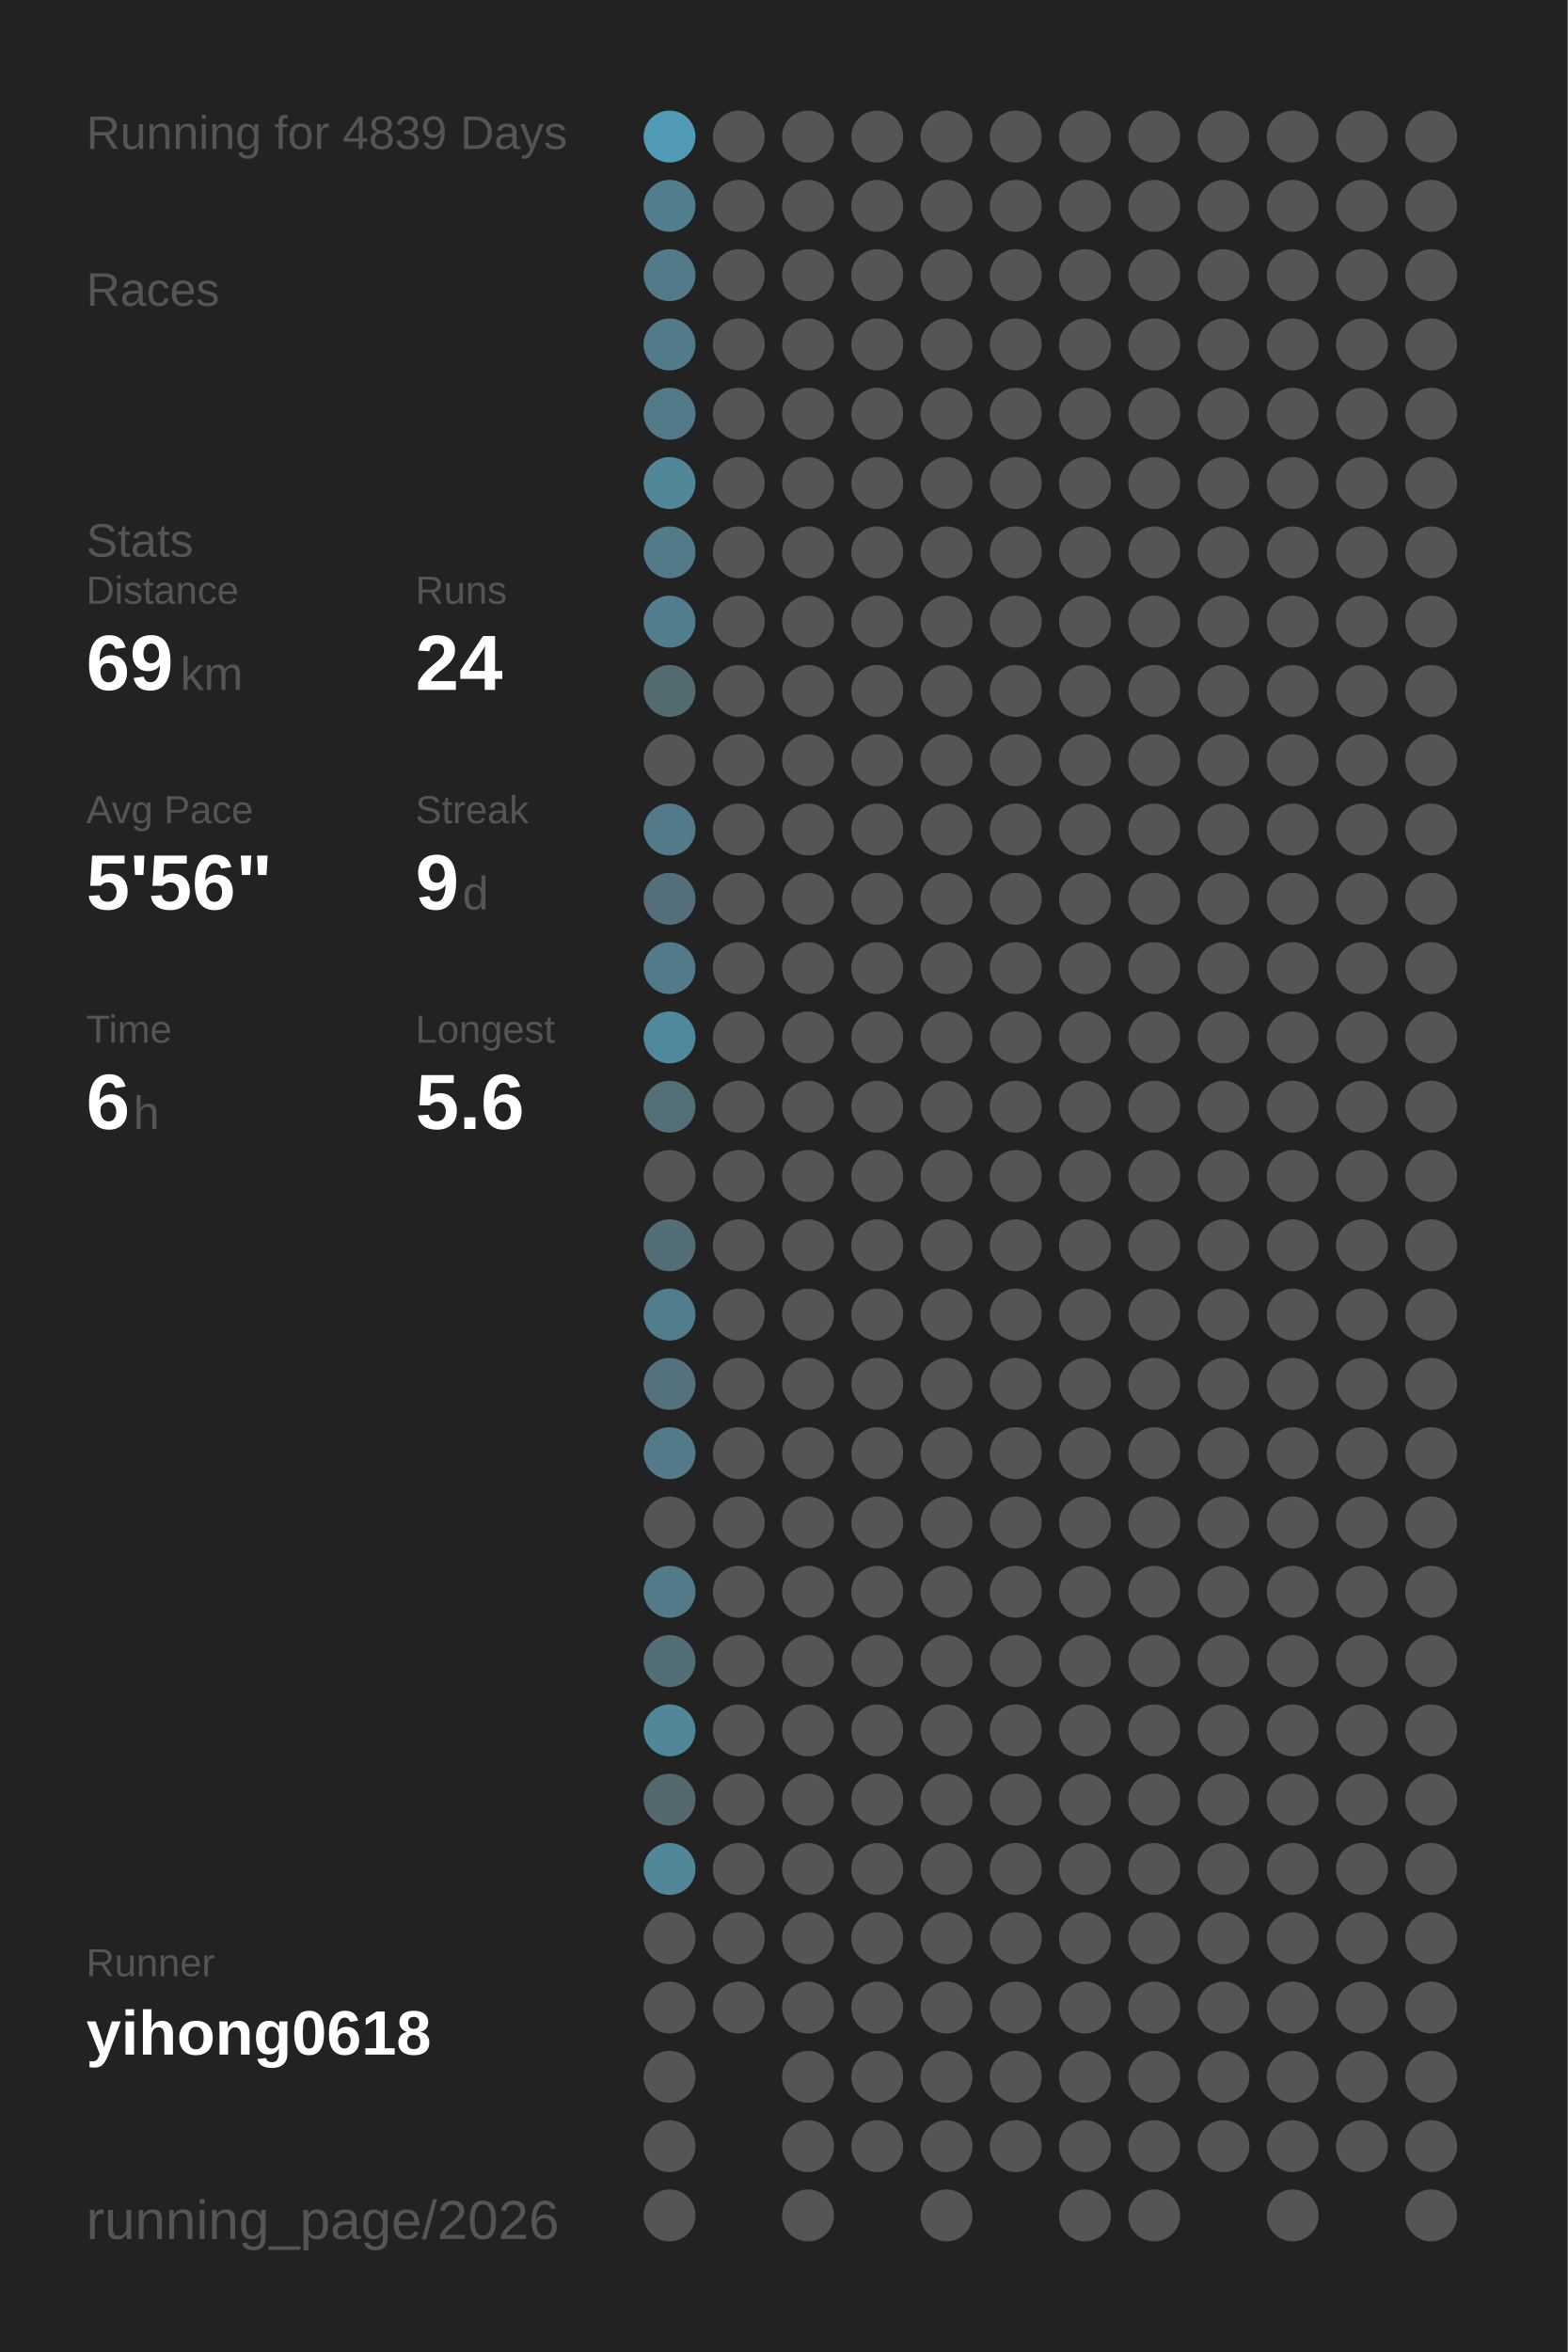
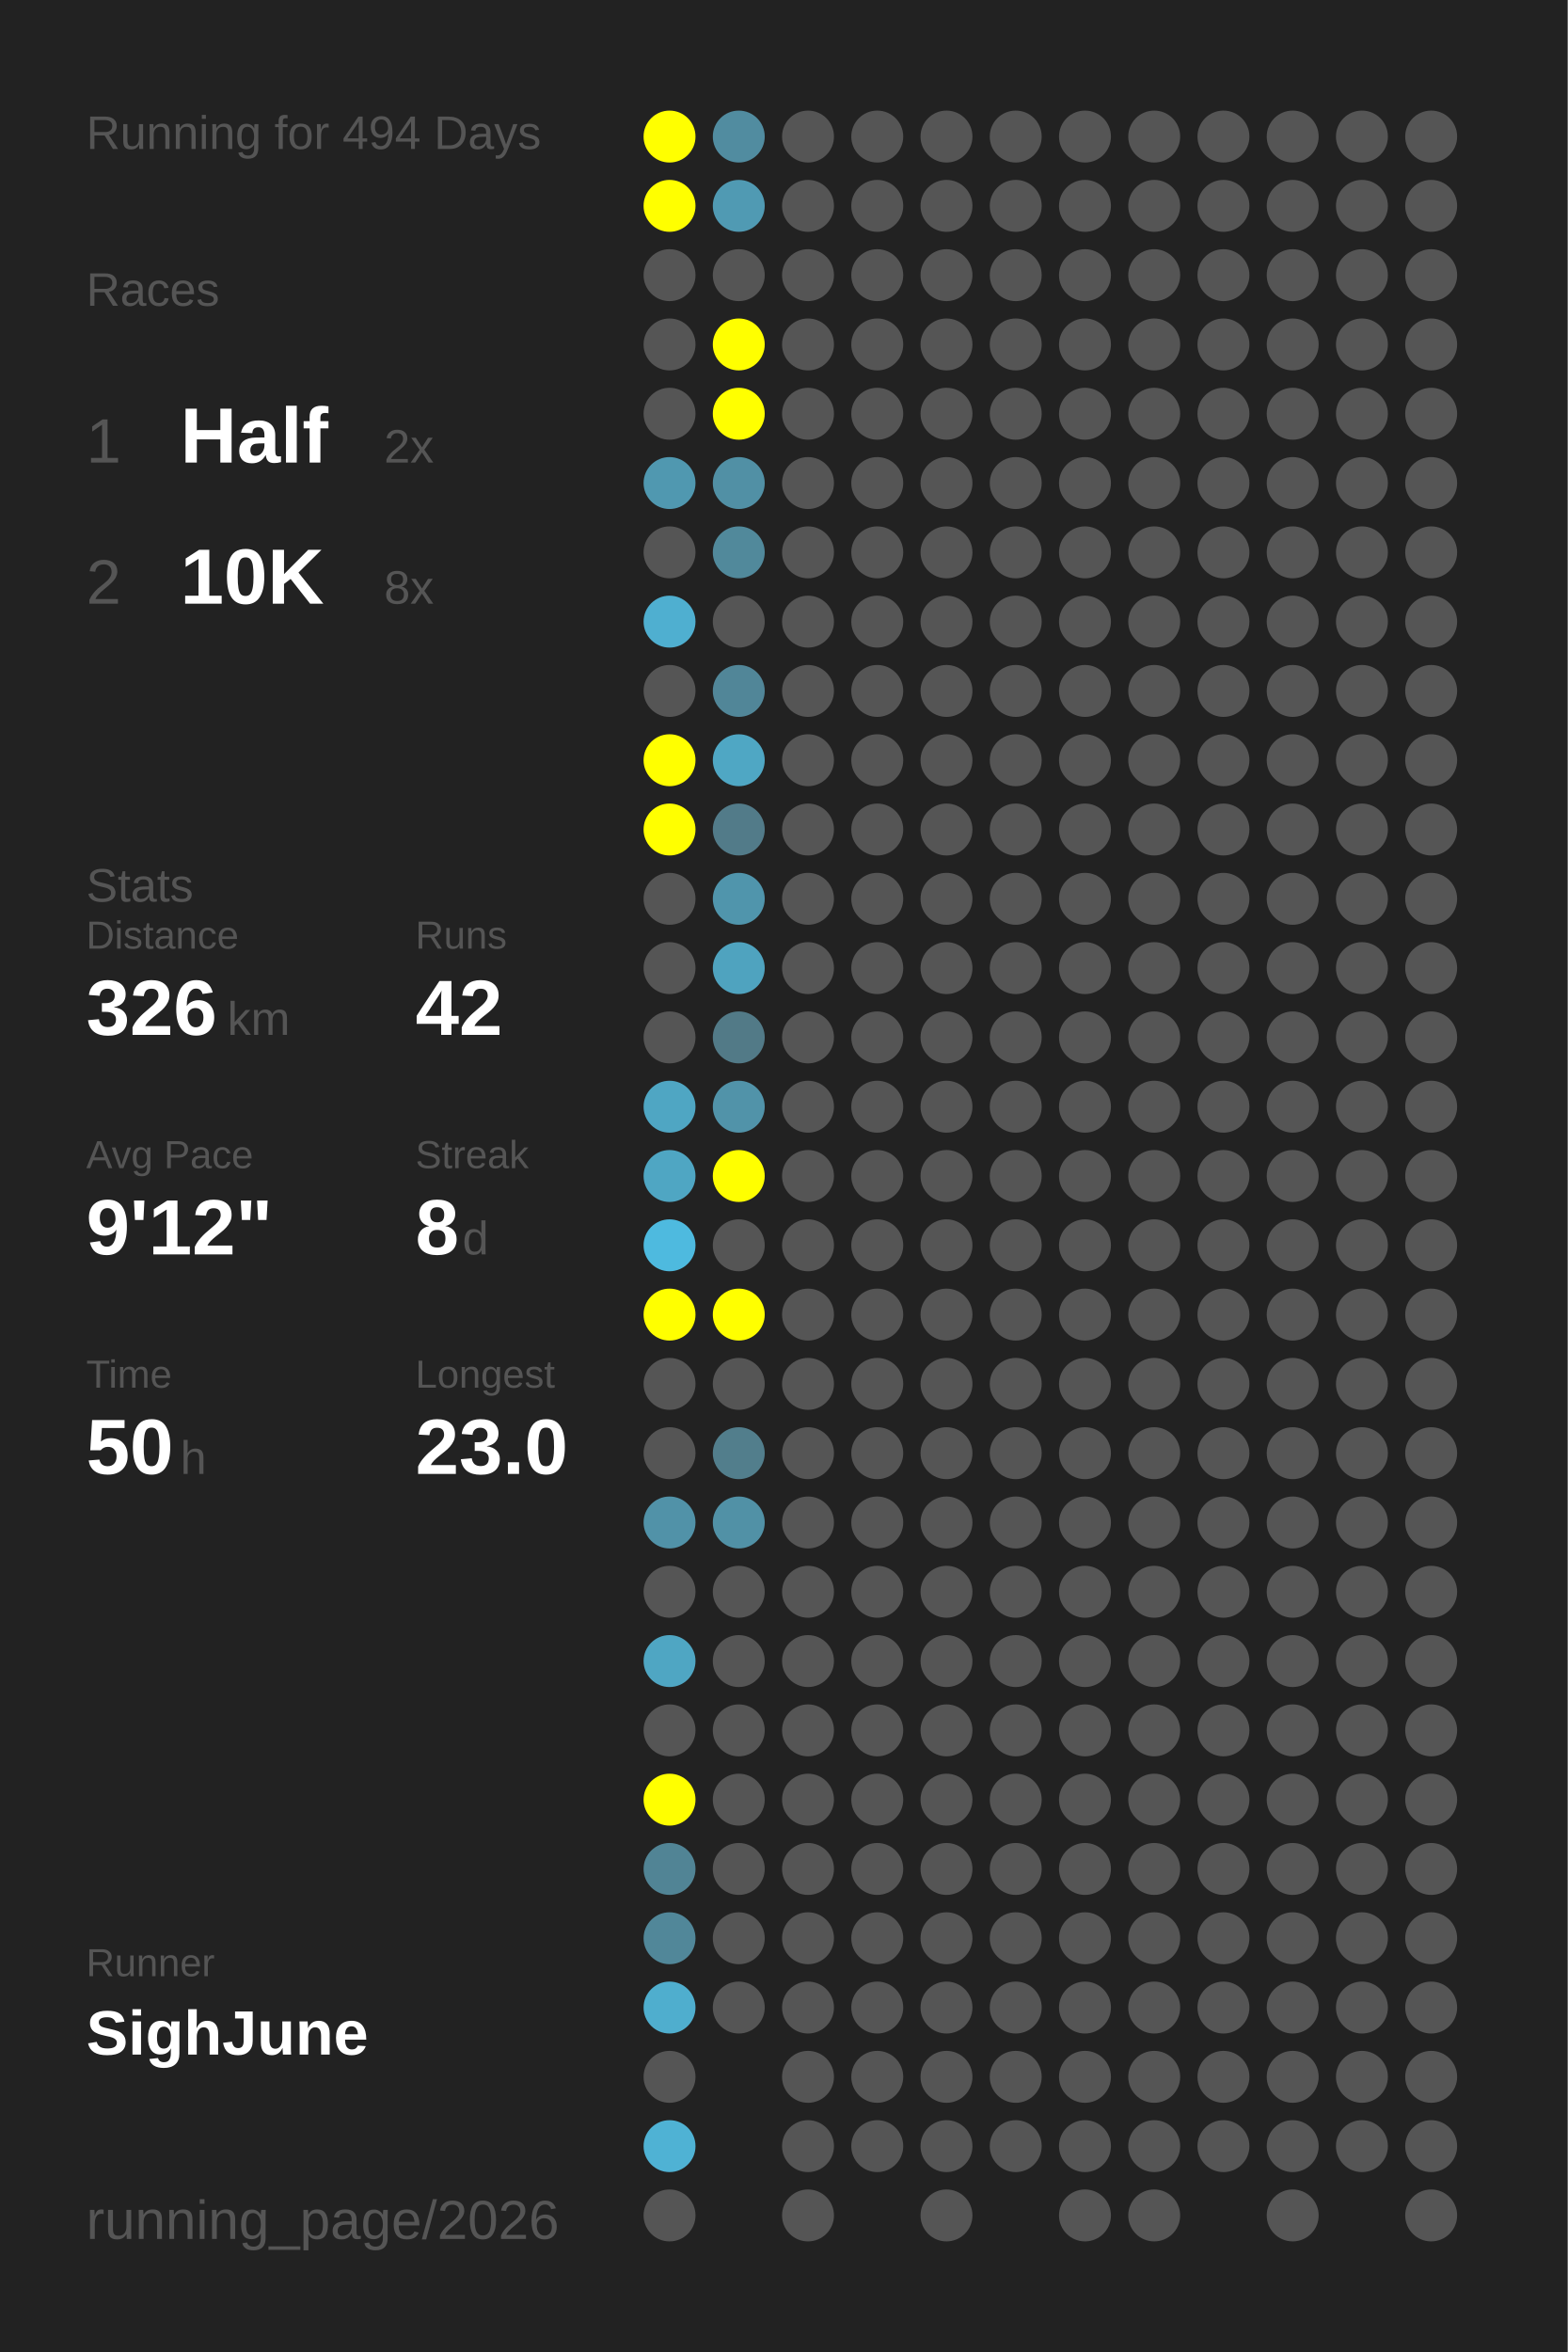
<svg xmlns="http://www.w3.org/2000/svg" baseProfile="full" height="300mm" version="1.1" viewBox="0,0,200,300" width="200mm">
  <defs />
  <rect fill="#222222" height="300" width="200" x="0" y="0" />
-   <text fill="#555555" style="font-size:6px; font-family:Arial;" x="11" y="19">Running for 4839 Days</text>
+   <text fill="#555555" style="font-size:6px; font-family:Arial;" x="11" y="19">Running for 494 Days</text>
  <text fill="#555555" style="font-size:6px; font-family:Arial;" x="11" y="39">Races</text>
-   <text fill="#555555" style="font-size:6px; font-family:Arial;" x="11" y="71">Stats</text>
-   <text fill="#555555" style="font-size:5px; font-family:Arial;" x="11" y="77">Distance</text>
-   <text fill="#FFFFFF" style="font-size:10px; font-family:Arial; font-weight:bold;" x="11" y="88">69</text>
-   <text fill="#555555" style="font-size:6px; font-family:Arial;" x="23" y="88">km</text>
-   <text fill="#555555" style="font-size:5px; font-family:Arial;" x="53" y="77">Runs</text>
-   <text fill="#FFFFFF" style="font-size:10px; font-family:Arial; font-weight:bold;" x="53" y="88">24</text>
-   <text fill="#555555" style="font-size:5px; font-family:Arial;" x="11" y="105">Avg Pace</text>
-   <text fill="#FFFFFF" style="font-size:10px; font-family:Arial; font-weight:bold;" x="11" y="116">5'56"</text>
-   <text fill="#555555" style="font-size:5px; font-family:Arial;" x="53" y="105">Streak</text>
-   <text fill="#FFFFFF" style="font-size:10px; font-family:Arial; font-weight:bold;" x="53" y="116">9</text>
-   <text fill="#555555" style="font-size:6px; font-family:Arial;" x="59" y="116">d</text>
-   <text fill="#555555" style="font-size:5px; font-family:Arial;" x="11" y="133">Time</text>
-   <text fill="#FFFFFF" style="font-size:10px; font-family:Arial; font-weight:bold;" x="11" y="144">6</text>
-   <text fill="#555555" style="font-size:6px; font-family:Arial;" x="17" y="144">h</text>
-   <text fill="#555555" style="font-size:5px; font-family:Arial;" x="53" y="133">Longest</text>
-   <text fill="#FFFFFF" style="font-size:10px; font-family:Arial; font-weight:bold;" x="53" y="144">5.6</text>
+   <text fill="#555555" style="font-size:8px; font-family:Arial;" x="11" y="59">1</text>
+   <text fill="#FFFFFF" style="font-size:10px; font-family:Arial; font-weight:bold;" x="23" y="59">Half</text>
+   <text fill="#555555" style="font-size:6px; font-family:Arial;" x="49" y="59">2x</text>
+   <text fill="#555555" style="font-size:8px; font-family:Arial;" x="11" y="77">2</text>
+   <text fill="#FFFFFF" style="font-size:10px; font-family:Arial; font-weight:bold;" x="23" y="77">10K</text>
+   <text fill="#555555" style="font-size:6px; font-family:Arial;" x="49" y="77">8x</text>
+   <text fill="#555555" style="font-size:6px; font-family:Arial;" x="11" y="115">Stats</text>
+   <text fill="#555555" style="font-size:5px; font-family:Arial;" x="11" y="121">Distance</text>
+   <text fill="#FFFFFF" style="font-size:10px; font-family:Arial; font-weight:bold;" x="11" y="132">326</text>
+   <text fill="#555555" style="font-size:6px; font-family:Arial;" x="29" y="132">km</text>
+   <text fill="#555555" style="font-size:5px; font-family:Arial;" x="53" y="121">Runs</text>
+   <text fill="#FFFFFF" style="font-size:10px; font-family:Arial; font-weight:bold;" x="53" y="132">42</text>
+   <text fill="#555555" style="font-size:5px; font-family:Arial;" x="11" y="149">Avg Pace</text>
+   <text fill="#FFFFFF" style="font-size:10px; font-family:Arial; font-weight:bold;" x="11" y="160">9'12"</text>
+   <text fill="#555555" style="font-size:5px; font-family:Arial;" x="53" y="149">Streak</text>
+   <text fill="#FFFFFF" style="font-size:10px; font-family:Arial; font-weight:bold;" x="53" y="160">8</text>
+   <text fill="#555555" style="font-size:6px; font-family:Arial;" x="59" y="160">d</text>
+   <text fill="#555555" style="font-size:5px; font-family:Arial;" x="11" y="177">Time</text>
+   <text fill="#FFFFFF" style="font-size:10px; font-family:Arial; font-weight:bold;" x="11" y="188">50</text>
+   <text fill="#555555" style="font-size:6px; font-family:Arial;" x="23" y="188">h</text>
+   <text fill="#555555" style="font-size:5px; font-family:Arial;" x="53" y="177">Longest</text>
+   <text fill="#FFFFFF" style="font-size:10px; font-family:Arial; font-weight:bold;" x="53" y="188">23.0</text>
  <text fill="#555555" style="font-size:5px; font-family:Arial;" x="11" y="252.065">Runner</text>
-   <text fill="#FFFFFF" style="font-size:8px; font-family:Arial; font-weight:bold;" x="11" y="262.065">yihong0618</text>
+   <text fill="#FFFFFF" style="font-size:8px; font-family:Arial; font-weight:bold;" x="11" y="262.065">SighJune</text>
  <text fill="#555555" style="font-size:7px; font-family:Arial;" x="11" y="285.581">running_page/2026</text>
-   <circle cx="85.417" cy="17.419" fill="#509ab3" r="3.312" />
-   <circle cx="85.417" cy="26.258" fill="#527f8e" r="3.312" />
-   <circle cx="85.417" cy="35.097" fill="#527a88" r="3.312" />
-   <circle cx="85.417" cy="43.935" fill="#527a88" r="3.312" />
-   <circle cx="85.417" cy="52.774" fill="#527a88" r="3.312" />
-   <circle cx="85.417" cy="61.613" fill="#518799" r="3.312" />
-   <circle cx="85.417" cy="70.452" fill="#527a88" r="3.312" />
-   <circle cx="85.417" cy="79.29" fill="#527d8c" r="3.312" />
-   <circle cx="85.417" cy="88.129" fill="#536a71" r="3.312" />
-   <circle cx="85.417" cy="96.968" fill="#555555" r="3.312" />
-   <circle cx="85.417" cy="105.806" fill="#527a88" r="3.312" />
-   <circle cx="85.417" cy="114.645" fill="#536f79" r="3.312" />
-   <circle cx="85.417" cy="123.484" fill="#527a88" r="3.312" />
-   <circle cx="85.417" cy="132.323" fill="#51899c" r="3.312" />
-   <circle cx="85.417" cy="141.161" fill="#536f78" r="3.312" />
-   <circle cx="85.417" cy="150" fill="#555555" r="3.312" />
-   <circle cx="85.417" cy="158.839" fill="#536e77" r="3.312" />
-   <circle cx="85.417" cy="167.677" fill="#527d8c" r="3.312" />
-   <circle cx="85.417" cy="176.516" fill="#53727d" r="3.312" />
-   <circle cx="85.417" cy="185.355" fill="#527a88" r="3.312" />
-   <circle cx="85.417" cy="194.194" fill="#555555" r="3.312" />
-   <circle cx="85.417" cy="203.032" fill="#527a88" r="3.312" />
-   <circle cx="85.417" cy="211.871" fill="#536e77" r="3.312" />
-   <circle cx="85.417" cy="220.71" fill="#518799" r="3.312" />
-   <circle cx="85.417" cy="229.548" fill="#53686f" r="3.312" />
-   <circle cx="85.417" cy="238.387" fill="#518799" r="3.312" />
-   <circle cx="85.417" cy="247.226" fill="#555555" r="3.312" />
-   <circle cx="85.417" cy="256.065" fill="#555555" r="3.312" />
+   <circle cx="85.417" cy="17.419" fill="#FFFF00" r="3.312" />
+   <circle cx="85.417" cy="26.258" fill="#FFFF00" r="3.312" />
+   <circle cx="85.417" cy="35.097" fill="#555555" r="3.312" />
+   <circle cx="85.417" cy="43.935" fill="#555555" r="3.312" />
+   <circle cx="85.417" cy="52.774" fill="#555555" r="3.312" />
+   <circle cx="85.417" cy="61.613" fill="#5098b0" r="3.312" />
+   <circle cx="85.417" cy="70.452" fill="#555555" r="3.312" />
+   <circle cx="85.417" cy="79.29" fill="#4fafd0" r="3.312" />
+   <circle cx="85.417" cy="88.129" fill="#555555" r="3.312" />
+   <circle cx="85.417" cy="96.968" fill="#FFFF00" r="3.312" />
+   <circle cx="85.417" cy="105.806" fill="#FFFF00" r="3.312" />
+   <circle cx="85.417" cy="114.645" fill="#555555" r="3.312" />
+   <circle cx="85.417" cy="123.484" fill="#555555" r="3.312" />
+   <circle cx="85.417" cy="132.323" fill="#555555" r="3.312" />
+   <circle cx="85.417" cy="141.161" fill="#4fa6c3" r="3.312" />
+   <circle cx="85.417" cy="150" fill="#4fa6c3" r="3.312" />
+   <circle cx="85.417" cy="158.839" fill="#4ebadf" r="3.312" />
+   <circle cx="85.417" cy="167.677" fill="#FFFF00" r="3.312" />
+   <circle cx="85.417" cy="176.516" fill="#555555" r="3.312" />
+   <circle cx="85.417" cy="185.355" fill="#555555" r="3.312" />
+   <circle cx="85.417" cy="194.194" fill="#5192a8" r="3.312" />
+   <circle cx="85.417" cy="203.032" fill="#555555" r="3.312" />
+   <circle cx="85.417" cy="211.871" fill="#4fa6c3" r="3.312" />
+   <circle cx="85.417" cy="220.71" fill="#555555" r="3.312" />
+   <circle cx="85.417" cy="229.548" fill="#FFFF00" r="3.312" />
+   <circle cx="85.417" cy="238.387" fill="#518495" r="3.312" />
+   <circle cx="85.417" cy="247.226" fill="#518799" r="3.312" />
+   <circle cx="85.417" cy="256.065" fill="#4faece" r="3.312" />
  <circle cx="85.417" cy="264.903" fill="#555555" r="3.312" />
-   <circle cx="85.417" cy="273.742" fill="#555555" r="3.312" />
+   <circle cx="85.417" cy="273.742" fill="#4fb2d4" r="3.312" />
  <circle cx="85.417" cy="282.581" fill="#555555" r="3.312" />
-   <circle cx="94.25" cy="17.419" fill="#555555" r="3.312" />
-   <circle cx="94.25" cy="26.258" fill="#555555" r="3.312" />
+   <circle cx="94.25" cy="17.419" fill="#518ca0" r="3.312" />
+   <circle cx="94.25" cy="26.258" fill="#509ab3" r="3.312" />
  <circle cx="94.25" cy="35.097" fill="#555555" r="3.312" />
-   <circle cx="94.25" cy="43.935" fill="#555555" r="3.312" />
-   <circle cx="94.25" cy="52.774" fill="#555555" r="3.312" />
-   <circle cx="94.25" cy="61.613" fill="#555555" r="3.312" />
-   <circle cx="94.25" cy="70.452" fill="#555555" r="3.312" />
+   <circle cx="94.25" cy="43.935" fill="#FFFF00" r="3.312" />
+   <circle cx="94.25" cy="52.774" fill="#FFFF00" r="3.312" />
+   <circle cx="94.25" cy="61.613" fill="#5190a5" r="3.312" />
+   <circle cx="94.25" cy="70.452" fill="#51899b" r="3.312" />
  <circle cx="94.25" cy="79.29" fill="#555555" r="3.312" />
-   <circle cx="94.25" cy="88.129" fill="#555555" r="3.312" />
-   <circle cx="94.25" cy="96.968" fill="#555555" r="3.312" />
-   <circle cx="94.25" cy="105.806" fill="#555555" r="3.312" />
-   <circle cx="94.25" cy="114.645" fill="#555555" r="3.312" />
-   <circle cx="94.25" cy="123.484" fill="#555555" r="3.312" />
-   <circle cx="94.25" cy="132.323" fill="#555555" r="3.312" />
-   <circle cx="94.25" cy="141.161" fill="#555555" r="3.312" />
-   <circle cx="94.25" cy="150" fill="#555555" r="3.312" />
+   <circle cx="94.25" cy="88.129" fill="#518698" r="3.312" />
+   <circle cx="94.25" cy="96.968" fill="#4fa7c4" r="3.312" />
+   <circle cx="94.25" cy="105.806" fill="#527b89" r="3.312" />
+   <circle cx="94.25" cy="114.645" fill="#5095ac" r="3.312" />
+   <circle cx="94.25" cy="123.484" fill="#4fa3bf" r="3.312" />
+   <circle cx="94.25" cy="132.323" fill="#527a87" r="3.312" />
+   <circle cx="94.25" cy="141.161" fill="#5193a9" r="3.312" />
+   <circle cx="94.25" cy="150" fill="#FFFF00" r="3.312" />
  <circle cx="94.25" cy="158.839" fill="#555555" r="3.312" />
-   <circle cx="94.25" cy="167.677" fill="#555555" r="3.312" />
+   <circle cx="94.25" cy="167.677" fill="#FFFF00" r="3.312" />
  <circle cx="94.25" cy="176.516" fill="#555555" r="3.312" />
-   <circle cx="94.25" cy="185.355" fill="#555555" r="3.312" />
-   <circle cx="94.25" cy="194.194" fill="#555555" r="3.312" />
+   <circle cx="94.25" cy="185.355" fill="#527e8c" r="3.312" />
+   <circle cx="94.25" cy="194.194" fill="#5191a6" r="3.312" />
  <circle cx="94.25" cy="203.032" fill="#555555" r="3.312" />
  <circle cx="94.25" cy="211.871" fill="#555555" r="3.312" />
  <circle cx="94.25" cy="220.71" fill="#555555" r="3.312" />
  <circle cx="94.25" cy="229.548" fill="#555555" r="3.312" />
  <circle cx="94.25" cy="238.387" fill="#555555" r="3.312" />
  <circle cx="94.25" cy="247.226" fill="#555555" r="3.312" />
  <circle cx="94.25" cy="256.065" fill="#555555" r="3.312" />
  <circle cx="103.083" cy="17.419" fill="#555555" r="3.312" />
  <circle cx="103.083" cy="26.258" fill="#555555" r="3.312" />
  <circle cx="103.083" cy="35.097" fill="#555555" r="3.312" />
  <circle cx="103.083" cy="43.935" fill="#555555" r="3.312" />
  <circle cx="103.083" cy="52.774" fill="#555555" r="3.312" />
  <circle cx="103.083" cy="61.613" fill="#555555" r="3.312" />
  <circle cx="103.083" cy="70.452" fill="#555555" r="3.312" />
  <circle cx="103.083" cy="79.29" fill="#555555" r="3.312" />
  <circle cx="103.083" cy="88.129" fill="#555555" r="3.312" />
  <circle cx="103.083" cy="96.968" fill="#555555" r="3.312" />
  <circle cx="103.083" cy="105.806" fill="#555555" r="3.312" />
  <circle cx="103.083" cy="114.645" fill="#555555" r="3.312" />
  <circle cx="103.083" cy="123.484" fill="#555555" r="3.312" />
  <circle cx="103.083" cy="132.323" fill="#555555" r="3.312" />
  <circle cx="103.083" cy="141.161" fill="#555555" r="3.312" />
  <circle cx="103.083" cy="150" fill="#555555" r="3.312" />
  <circle cx="103.083" cy="158.839" fill="#555555" r="3.312" />
  <circle cx="103.083" cy="167.677" fill="#555555" r="3.312" />
  <circle cx="103.083" cy="176.516" fill="#555555" r="3.312" />
  <circle cx="103.083" cy="185.355" fill="#555555" r="3.312" />
  <circle cx="103.083" cy="194.194" fill="#555555" r="3.312" />
  <circle cx="103.083" cy="203.032" fill="#555555" r="3.312" />
  <circle cx="103.083" cy="211.871" fill="#555555" r="3.312" />
  <circle cx="103.083" cy="220.71" fill="#555555" r="3.312" />
  <circle cx="103.083" cy="229.548" fill="#555555" r="3.312" />
  <circle cx="103.083" cy="238.387" fill="#555555" r="3.312" />
  <circle cx="103.083" cy="247.226" fill="#555555" r="3.312" />
  <circle cx="103.083" cy="256.065" fill="#555555" r="3.312" />
  <circle cx="103.083" cy="264.903" fill="#555555" r="3.312" />
  <circle cx="103.083" cy="273.742" fill="#555555" r="3.312" />
  <circle cx="103.083" cy="282.581" fill="#555555" r="3.312" />
  <circle cx="111.917" cy="17.419" fill="#555555" r="3.312" />
  <circle cx="111.917" cy="26.258" fill="#555555" r="3.312" />
  <circle cx="111.917" cy="35.097" fill="#555555" r="3.312" />
  <circle cx="111.917" cy="43.935" fill="#555555" r="3.312" />
  <circle cx="111.917" cy="52.774" fill="#555555" r="3.312" />
  <circle cx="111.917" cy="61.613" fill="#555555" r="3.312" />
  <circle cx="111.917" cy="70.452" fill="#555555" r="3.312" />
  <circle cx="111.917" cy="79.29" fill="#555555" r="3.312" />
  <circle cx="111.917" cy="88.129" fill="#555555" r="3.312" />
  <circle cx="111.917" cy="96.968" fill="#555555" r="3.312" />
  <circle cx="111.917" cy="105.806" fill="#555555" r="3.312" />
  <circle cx="111.917" cy="114.645" fill="#555555" r="3.312" />
  <circle cx="111.917" cy="123.484" fill="#555555" r="3.312" />
  <circle cx="111.917" cy="132.323" fill="#555555" r="3.312" />
  <circle cx="111.917" cy="141.161" fill="#555555" r="3.312" />
  <circle cx="111.917" cy="150" fill="#555555" r="3.312" />
  <circle cx="111.917" cy="158.839" fill="#555555" r="3.312" />
  <circle cx="111.917" cy="167.677" fill="#555555" r="3.312" />
  <circle cx="111.917" cy="176.516" fill="#555555" r="3.312" />
  <circle cx="111.917" cy="185.355" fill="#555555" r="3.312" />
  <circle cx="111.917" cy="194.194" fill="#555555" r="3.312" />
  <circle cx="111.917" cy="203.032" fill="#555555" r="3.312" />
  <circle cx="111.917" cy="211.871" fill="#555555" r="3.312" />
  <circle cx="111.917" cy="220.71" fill="#555555" r="3.312" />
  <circle cx="111.917" cy="229.548" fill="#555555" r="3.312" />
  <circle cx="111.917" cy="238.387" fill="#555555" r="3.312" />
  <circle cx="111.917" cy="247.226" fill="#555555" r="3.312" />
  <circle cx="111.917" cy="256.065" fill="#555555" r="3.312" />
  <circle cx="111.917" cy="264.903" fill="#555555" r="3.312" />
  <circle cx="111.917" cy="273.742" fill="#555555" r="3.312" />
  <circle cx="120.75" cy="17.419" fill="#555555" r="3.312" />
  <circle cx="120.75" cy="26.258" fill="#555555" r="3.312" />
  <circle cx="120.75" cy="35.097" fill="#555555" r="3.312" />
  <circle cx="120.75" cy="43.935" fill="#555555" r="3.312" />
  <circle cx="120.75" cy="52.774" fill="#555555" r="3.312" />
  <circle cx="120.75" cy="61.613" fill="#555555" r="3.312" />
  <circle cx="120.75" cy="70.452" fill="#555555" r="3.312" />
  <circle cx="120.75" cy="79.29" fill="#555555" r="3.312" />
  <circle cx="120.75" cy="88.129" fill="#555555" r="3.312" />
  <circle cx="120.75" cy="96.968" fill="#555555" r="3.312" />
  <circle cx="120.75" cy="105.806" fill="#555555" r="3.312" />
  <circle cx="120.75" cy="114.645" fill="#555555" r="3.312" />
  <circle cx="120.75" cy="123.484" fill="#555555" r="3.312" />
  <circle cx="120.75" cy="132.323" fill="#555555" r="3.312" />
  <circle cx="120.75" cy="141.161" fill="#555555" r="3.312" />
  <circle cx="120.75" cy="150" fill="#555555" r="3.312" />
  <circle cx="120.75" cy="158.839" fill="#555555" r="3.312" />
  <circle cx="120.75" cy="167.677" fill="#555555" r="3.312" />
  <circle cx="120.75" cy="176.516" fill="#555555" r="3.312" />
  <circle cx="120.75" cy="185.355" fill="#555555" r="3.312" />
  <circle cx="120.75" cy="194.194" fill="#555555" r="3.312" />
  <circle cx="120.75" cy="203.032" fill="#555555" r="3.312" />
  <circle cx="120.75" cy="211.871" fill="#555555" r="3.312" />
  <circle cx="120.75" cy="220.71" fill="#555555" r="3.312" />
  <circle cx="120.75" cy="229.548" fill="#555555" r="3.312" />
  <circle cx="120.75" cy="238.387" fill="#555555" r="3.312" />
  <circle cx="120.75" cy="247.226" fill="#555555" r="3.312" />
  <circle cx="120.75" cy="256.065" fill="#555555" r="3.312" />
  <circle cx="120.75" cy="264.903" fill="#555555" r="3.312" />
  <circle cx="120.75" cy="273.742" fill="#555555" r="3.312" />
  <circle cx="120.75" cy="282.581" fill="#555555" r="3.312" />
  <circle cx="129.583" cy="17.419" fill="#555555" r="3.312" />
  <circle cx="129.583" cy="26.258" fill="#555555" r="3.312" />
  <circle cx="129.583" cy="35.097" fill="#555555" r="3.312" />
  <circle cx="129.583" cy="43.935" fill="#555555" r="3.312" />
  <circle cx="129.583" cy="52.774" fill="#555555" r="3.312" />
  <circle cx="129.583" cy="61.613" fill="#555555" r="3.312" />
  <circle cx="129.583" cy="70.452" fill="#555555" r="3.312" />
  <circle cx="129.583" cy="79.29" fill="#555555" r="3.312" />
  <circle cx="129.583" cy="88.129" fill="#555555" r="3.312" />
  <circle cx="129.583" cy="96.968" fill="#555555" r="3.312" />
  <circle cx="129.583" cy="105.806" fill="#555555" r="3.312" />
  <circle cx="129.583" cy="114.645" fill="#555555" r="3.312" />
  <circle cx="129.583" cy="123.484" fill="#555555" r="3.312" />
  <circle cx="129.583" cy="132.323" fill="#555555" r="3.312" />
  <circle cx="129.583" cy="141.161" fill="#555555" r="3.312" />
  <circle cx="129.583" cy="150" fill="#555555" r="3.312" />
  <circle cx="129.583" cy="158.839" fill="#555555" r="3.312" />
  <circle cx="129.583" cy="167.677" fill="#555555" r="3.312" />
  <circle cx="129.583" cy="176.516" fill="#555555" r="3.312" />
  <circle cx="129.583" cy="185.355" fill="#555555" r="3.312" />
  <circle cx="129.583" cy="194.194" fill="#555555" r="3.312" />
  <circle cx="129.583" cy="203.032" fill="#555555" r="3.312" />
  <circle cx="129.583" cy="211.871" fill="#555555" r="3.312" />
  <circle cx="129.583" cy="220.71" fill="#555555" r="3.312" />
  <circle cx="129.583" cy="229.548" fill="#555555" r="3.312" />
  <circle cx="129.583" cy="238.387" fill="#555555" r="3.312" />
  <circle cx="129.583" cy="247.226" fill="#555555" r="3.312" />
  <circle cx="129.583" cy="256.065" fill="#555555" r="3.312" />
  <circle cx="129.583" cy="264.903" fill="#555555" r="3.312" />
  <circle cx="129.583" cy="273.742" fill="#555555" r="3.312" />
  <circle cx="138.417" cy="17.419" fill="#555555" r="3.312" />
  <circle cx="138.417" cy="26.258" fill="#555555" r="3.312" />
  <circle cx="138.417" cy="35.097" fill="#555555" r="3.312" />
  <circle cx="138.417" cy="43.935" fill="#555555" r="3.312" />
  <circle cx="138.417" cy="52.774" fill="#555555" r="3.312" />
  <circle cx="138.417" cy="61.613" fill="#555555" r="3.312" />
  <circle cx="138.417" cy="70.452" fill="#555555" r="3.312" />
  <circle cx="138.417" cy="79.29" fill="#555555" r="3.312" />
  <circle cx="138.417" cy="88.129" fill="#555555" r="3.312" />
  <circle cx="138.417" cy="96.968" fill="#555555" r="3.312" />
  <circle cx="138.417" cy="105.806" fill="#555555" r="3.312" />
  <circle cx="138.417" cy="114.645" fill="#555555" r="3.312" />
  <circle cx="138.417" cy="123.484" fill="#555555" r="3.312" />
  <circle cx="138.417" cy="132.323" fill="#555555" r="3.312" />
  <circle cx="138.417" cy="141.161" fill="#555555" r="3.312" />
  <circle cx="138.417" cy="150" fill="#555555" r="3.312" />
  <circle cx="138.417" cy="158.839" fill="#555555" r="3.312" />
  <circle cx="138.417" cy="167.677" fill="#555555" r="3.312" />
  <circle cx="138.417" cy="176.516" fill="#555555" r="3.312" />
  <circle cx="138.417" cy="185.355" fill="#555555" r="3.312" />
  <circle cx="138.417" cy="194.194" fill="#555555" r="3.312" />
  <circle cx="138.417" cy="203.032" fill="#555555" r="3.312" />
  <circle cx="138.417" cy="211.871" fill="#555555" r="3.312" />
  <circle cx="138.417" cy="220.71" fill="#555555" r="3.312" />
  <circle cx="138.417" cy="229.548" fill="#555555" r="3.312" />
  <circle cx="138.417" cy="238.387" fill="#555555" r="3.312" />
  <circle cx="138.417" cy="247.226" fill="#555555" r="3.312" />
  <circle cx="138.417" cy="256.065" fill="#555555" r="3.312" />
  <circle cx="138.417" cy="264.903" fill="#555555" r="3.312" />
  <circle cx="138.417" cy="273.742" fill="#555555" r="3.312" />
  <circle cx="138.417" cy="282.581" fill="#555555" r="3.312" />
  <circle cx="147.25" cy="17.419" fill="#555555" r="3.312" />
  <circle cx="147.25" cy="26.258" fill="#555555" r="3.312" />
  <circle cx="147.25" cy="35.097" fill="#555555" r="3.312" />
  <circle cx="147.25" cy="43.935" fill="#555555" r="3.312" />
  <circle cx="147.25" cy="52.774" fill="#555555" r="3.312" />
  <circle cx="147.25" cy="61.613" fill="#555555" r="3.312" />
  <circle cx="147.25" cy="70.452" fill="#555555" r="3.312" />
  <circle cx="147.25" cy="79.29" fill="#555555" r="3.312" />
  <circle cx="147.25" cy="88.129" fill="#555555" r="3.312" />
  <circle cx="147.25" cy="96.968" fill="#555555" r="3.312" />
  <circle cx="147.25" cy="105.806" fill="#555555" r="3.312" />
  <circle cx="147.25" cy="114.645" fill="#555555" r="3.312" />
  <circle cx="147.25" cy="123.484" fill="#555555" r="3.312" />
  <circle cx="147.25" cy="132.323" fill="#555555" r="3.312" />
  <circle cx="147.25" cy="141.161" fill="#555555" r="3.312" />
  <circle cx="147.25" cy="150" fill="#555555" r="3.312" />
  <circle cx="147.25" cy="158.839" fill="#555555" r="3.312" />
  <circle cx="147.25" cy="167.677" fill="#555555" r="3.312" />
  <circle cx="147.25" cy="176.516" fill="#555555" r="3.312" />
  <circle cx="147.25" cy="185.355" fill="#555555" r="3.312" />
  <circle cx="147.25" cy="194.194" fill="#555555" r="3.312" />
  <circle cx="147.25" cy="203.032" fill="#555555" r="3.312" />
  <circle cx="147.25" cy="211.871" fill="#555555" r="3.312" />
  <circle cx="147.25" cy="220.71" fill="#555555" r="3.312" />
  <circle cx="147.25" cy="229.548" fill="#555555" r="3.312" />
  <circle cx="147.25" cy="238.387" fill="#555555" r="3.312" />
  <circle cx="147.25" cy="247.226" fill="#555555" r="3.312" />
  <circle cx="147.25" cy="256.065" fill="#555555" r="3.312" />
  <circle cx="147.25" cy="264.903" fill="#555555" r="3.312" />
  <circle cx="147.25" cy="273.742" fill="#555555" r="3.312" />
  <circle cx="147.25" cy="282.581" fill="#555555" r="3.312" />
  <circle cx="156.083" cy="17.419" fill="#555555" r="3.312" />
  <circle cx="156.083" cy="26.258" fill="#555555" r="3.312" />
  <circle cx="156.083" cy="35.097" fill="#555555" r="3.312" />
  <circle cx="156.083" cy="43.935" fill="#555555" r="3.312" />
  <circle cx="156.083" cy="52.774" fill="#555555" r="3.312" />
  <circle cx="156.083" cy="61.613" fill="#555555" r="3.312" />
  <circle cx="156.083" cy="70.452" fill="#555555" r="3.312" />
  <circle cx="156.083" cy="79.29" fill="#555555" r="3.312" />
  <circle cx="156.083" cy="88.129" fill="#555555" r="3.312" />
  <circle cx="156.083" cy="96.968" fill="#555555" r="3.312" />
  <circle cx="156.083" cy="105.806" fill="#555555" r="3.312" />
  <circle cx="156.083" cy="114.645" fill="#555555" r="3.312" />
  <circle cx="156.083" cy="123.484" fill="#555555" r="3.312" />
  <circle cx="156.083" cy="132.323" fill="#555555" r="3.312" />
  <circle cx="156.083" cy="141.161" fill="#555555" r="3.312" />
  <circle cx="156.083" cy="150" fill="#555555" r="3.312" />
  <circle cx="156.083" cy="158.839" fill="#555555" r="3.312" />
  <circle cx="156.083" cy="167.677" fill="#555555" r="3.312" />
  <circle cx="156.083" cy="176.516" fill="#555555" r="3.312" />
  <circle cx="156.083" cy="185.355" fill="#555555" r="3.312" />
  <circle cx="156.083" cy="194.194" fill="#555555" r="3.312" />
  <circle cx="156.083" cy="203.032" fill="#555555" r="3.312" />
  <circle cx="156.083" cy="211.871" fill="#555555" r="3.312" />
  <circle cx="156.083" cy="220.71" fill="#555555" r="3.312" />
  <circle cx="156.083" cy="229.548" fill="#555555" r="3.312" />
  <circle cx="156.083" cy="238.387" fill="#555555" r="3.312" />
  <circle cx="156.083" cy="247.226" fill="#555555" r="3.312" />
  <circle cx="156.083" cy="256.065" fill="#555555" r="3.312" />
  <circle cx="156.083" cy="264.903" fill="#555555" r="3.312" />
  <circle cx="156.083" cy="273.742" fill="#555555" r="3.312" />
  <circle cx="164.917" cy="17.419" fill="#555555" r="3.312" />
  <circle cx="164.917" cy="26.258" fill="#555555" r="3.312" />
  <circle cx="164.917" cy="35.097" fill="#555555" r="3.312" />
  <circle cx="164.917" cy="43.935" fill="#555555" r="3.312" />
  <circle cx="164.917" cy="52.774" fill="#555555" r="3.312" />
  <circle cx="164.917" cy="61.613" fill="#555555" r="3.312" />
  <circle cx="164.917" cy="70.452" fill="#555555" r="3.312" />
  <circle cx="164.917" cy="79.29" fill="#555555" r="3.312" />
  <circle cx="164.917" cy="88.129" fill="#555555" r="3.312" />
  <circle cx="164.917" cy="96.968" fill="#555555" r="3.312" />
  <circle cx="164.917" cy="105.806" fill="#555555" r="3.312" />
  <circle cx="164.917" cy="114.645" fill="#555555" r="3.312" />
  <circle cx="164.917" cy="123.484" fill="#555555" r="3.312" />
  <circle cx="164.917" cy="132.323" fill="#555555" r="3.312" />
  <circle cx="164.917" cy="141.161" fill="#555555" r="3.312" />
  <circle cx="164.917" cy="150" fill="#555555" r="3.312" />
  <circle cx="164.917" cy="158.839" fill="#555555" r="3.312" />
  <circle cx="164.917" cy="167.677" fill="#555555" r="3.312" />
  <circle cx="164.917" cy="176.516" fill="#555555" r="3.312" />
  <circle cx="164.917" cy="185.355" fill="#555555" r="3.312" />
  <circle cx="164.917" cy="194.194" fill="#555555" r="3.312" />
  <circle cx="164.917" cy="203.032" fill="#555555" r="3.312" />
  <circle cx="164.917" cy="211.871" fill="#555555" r="3.312" />
  <circle cx="164.917" cy="220.71" fill="#555555" r="3.312" />
  <circle cx="164.917" cy="229.548" fill="#555555" r="3.312" />
  <circle cx="164.917" cy="238.387" fill="#555555" r="3.312" />
  <circle cx="164.917" cy="247.226" fill="#555555" r="3.312" />
  <circle cx="164.917" cy="256.065" fill="#555555" r="3.312" />
  <circle cx="164.917" cy="264.903" fill="#555555" r="3.312" />
  <circle cx="164.917" cy="273.742" fill="#555555" r="3.312" />
  <circle cx="164.917" cy="282.581" fill="#555555" r="3.312" />
  <circle cx="173.75" cy="17.419" fill="#555555" r="3.312" />
  <circle cx="173.75" cy="26.258" fill="#555555" r="3.312" />
  <circle cx="173.75" cy="35.097" fill="#555555" r="3.312" />
  <circle cx="173.75" cy="43.935" fill="#555555" r="3.312" />
  <circle cx="173.75" cy="52.774" fill="#555555" r="3.312" />
  <circle cx="173.75" cy="61.613" fill="#555555" r="3.312" />
  <circle cx="173.75" cy="70.452" fill="#555555" r="3.312" />
  <circle cx="173.75" cy="79.29" fill="#555555" r="3.312" />
  <circle cx="173.75" cy="88.129" fill="#555555" r="3.312" />
  <circle cx="173.75" cy="96.968" fill="#555555" r="3.312" />
  <circle cx="173.75" cy="105.806" fill="#555555" r="3.312" />
  <circle cx="173.75" cy="114.645" fill="#555555" r="3.312" />
  <circle cx="173.75" cy="123.484" fill="#555555" r="3.312" />
  <circle cx="173.75" cy="132.323" fill="#555555" r="3.312" />
  <circle cx="173.75" cy="141.161" fill="#555555" r="3.312" />
  <circle cx="173.75" cy="150" fill="#555555" r="3.312" />
  <circle cx="173.75" cy="158.839" fill="#555555" r="3.312" />
  <circle cx="173.75" cy="167.677" fill="#555555" r="3.312" />
  <circle cx="173.75" cy="176.516" fill="#555555" r="3.312" />
  <circle cx="173.75" cy="185.355" fill="#555555" r="3.312" />
  <circle cx="173.75" cy="194.194" fill="#555555" r="3.312" />
  <circle cx="173.75" cy="203.032" fill="#555555" r="3.312" />
  <circle cx="173.75" cy="211.871" fill="#555555" r="3.312" />
  <circle cx="173.75" cy="220.71" fill="#555555" r="3.312" />
  <circle cx="173.75" cy="229.548" fill="#555555" r="3.312" />
  <circle cx="173.75" cy="238.387" fill="#555555" r="3.312" />
  <circle cx="173.75" cy="247.226" fill="#555555" r="3.312" />
  <circle cx="173.75" cy="256.065" fill="#555555" r="3.312" />
  <circle cx="173.75" cy="264.903" fill="#555555" r="3.312" />
  <circle cx="173.75" cy="273.742" fill="#555555" r="3.312" />
  <circle cx="182.583" cy="17.419" fill="#555555" r="3.312" />
  <circle cx="182.583" cy="26.258" fill="#555555" r="3.312" />
  <circle cx="182.583" cy="35.097" fill="#555555" r="3.312" />
  <circle cx="182.583" cy="43.935" fill="#555555" r="3.312" />
  <circle cx="182.583" cy="52.774" fill="#555555" r="3.312" />
  <circle cx="182.583" cy="61.613" fill="#555555" r="3.312" />
  <circle cx="182.583" cy="70.452" fill="#555555" r="3.312" />
  <circle cx="182.583" cy="79.29" fill="#555555" r="3.312" />
  <circle cx="182.583" cy="88.129" fill="#555555" r="3.312" />
  <circle cx="182.583" cy="96.968" fill="#555555" r="3.312" />
  <circle cx="182.583" cy="105.806" fill="#555555" r="3.312" />
  <circle cx="182.583" cy="114.645" fill="#555555" r="3.312" />
  <circle cx="182.583" cy="123.484" fill="#555555" r="3.312" />
  <circle cx="182.583" cy="132.323" fill="#555555" r="3.312" />
  <circle cx="182.583" cy="141.161" fill="#555555" r="3.312" />
  <circle cx="182.583" cy="150" fill="#555555" r="3.312" />
  <circle cx="182.583" cy="158.839" fill="#555555" r="3.312" />
  <circle cx="182.583" cy="167.677" fill="#555555" r="3.312" />
  <circle cx="182.583" cy="176.516" fill="#555555" r="3.312" />
  <circle cx="182.583" cy="185.355" fill="#555555" r="3.312" />
  <circle cx="182.583" cy="194.194" fill="#555555" r="3.312" />
  <circle cx="182.583" cy="203.032" fill="#555555" r="3.312" />
  <circle cx="182.583" cy="211.871" fill="#555555" r="3.312" />
  <circle cx="182.583" cy="220.71" fill="#555555" r="3.312" />
  <circle cx="182.583" cy="229.548" fill="#555555" r="3.312" />
  <circle cx="182.583" cy="238.387" fill="#555555" r="3.312" />
  <circle cx="182.583" cy="247.226" fill="#555555" r="3.312" />
  <circle cx="182.583" cy="256.065" fill="#555555" r="3.312" />
  <circle cx="182.583" cy="264.903" fill="#555555" r="3.312" />
  <circle cx="182.583" cy="273.742" fill="#555555" r="3.312" />
  <circle cx="182.583" cy="282.581" fill="#555555" r="3.312" />
</svg>
